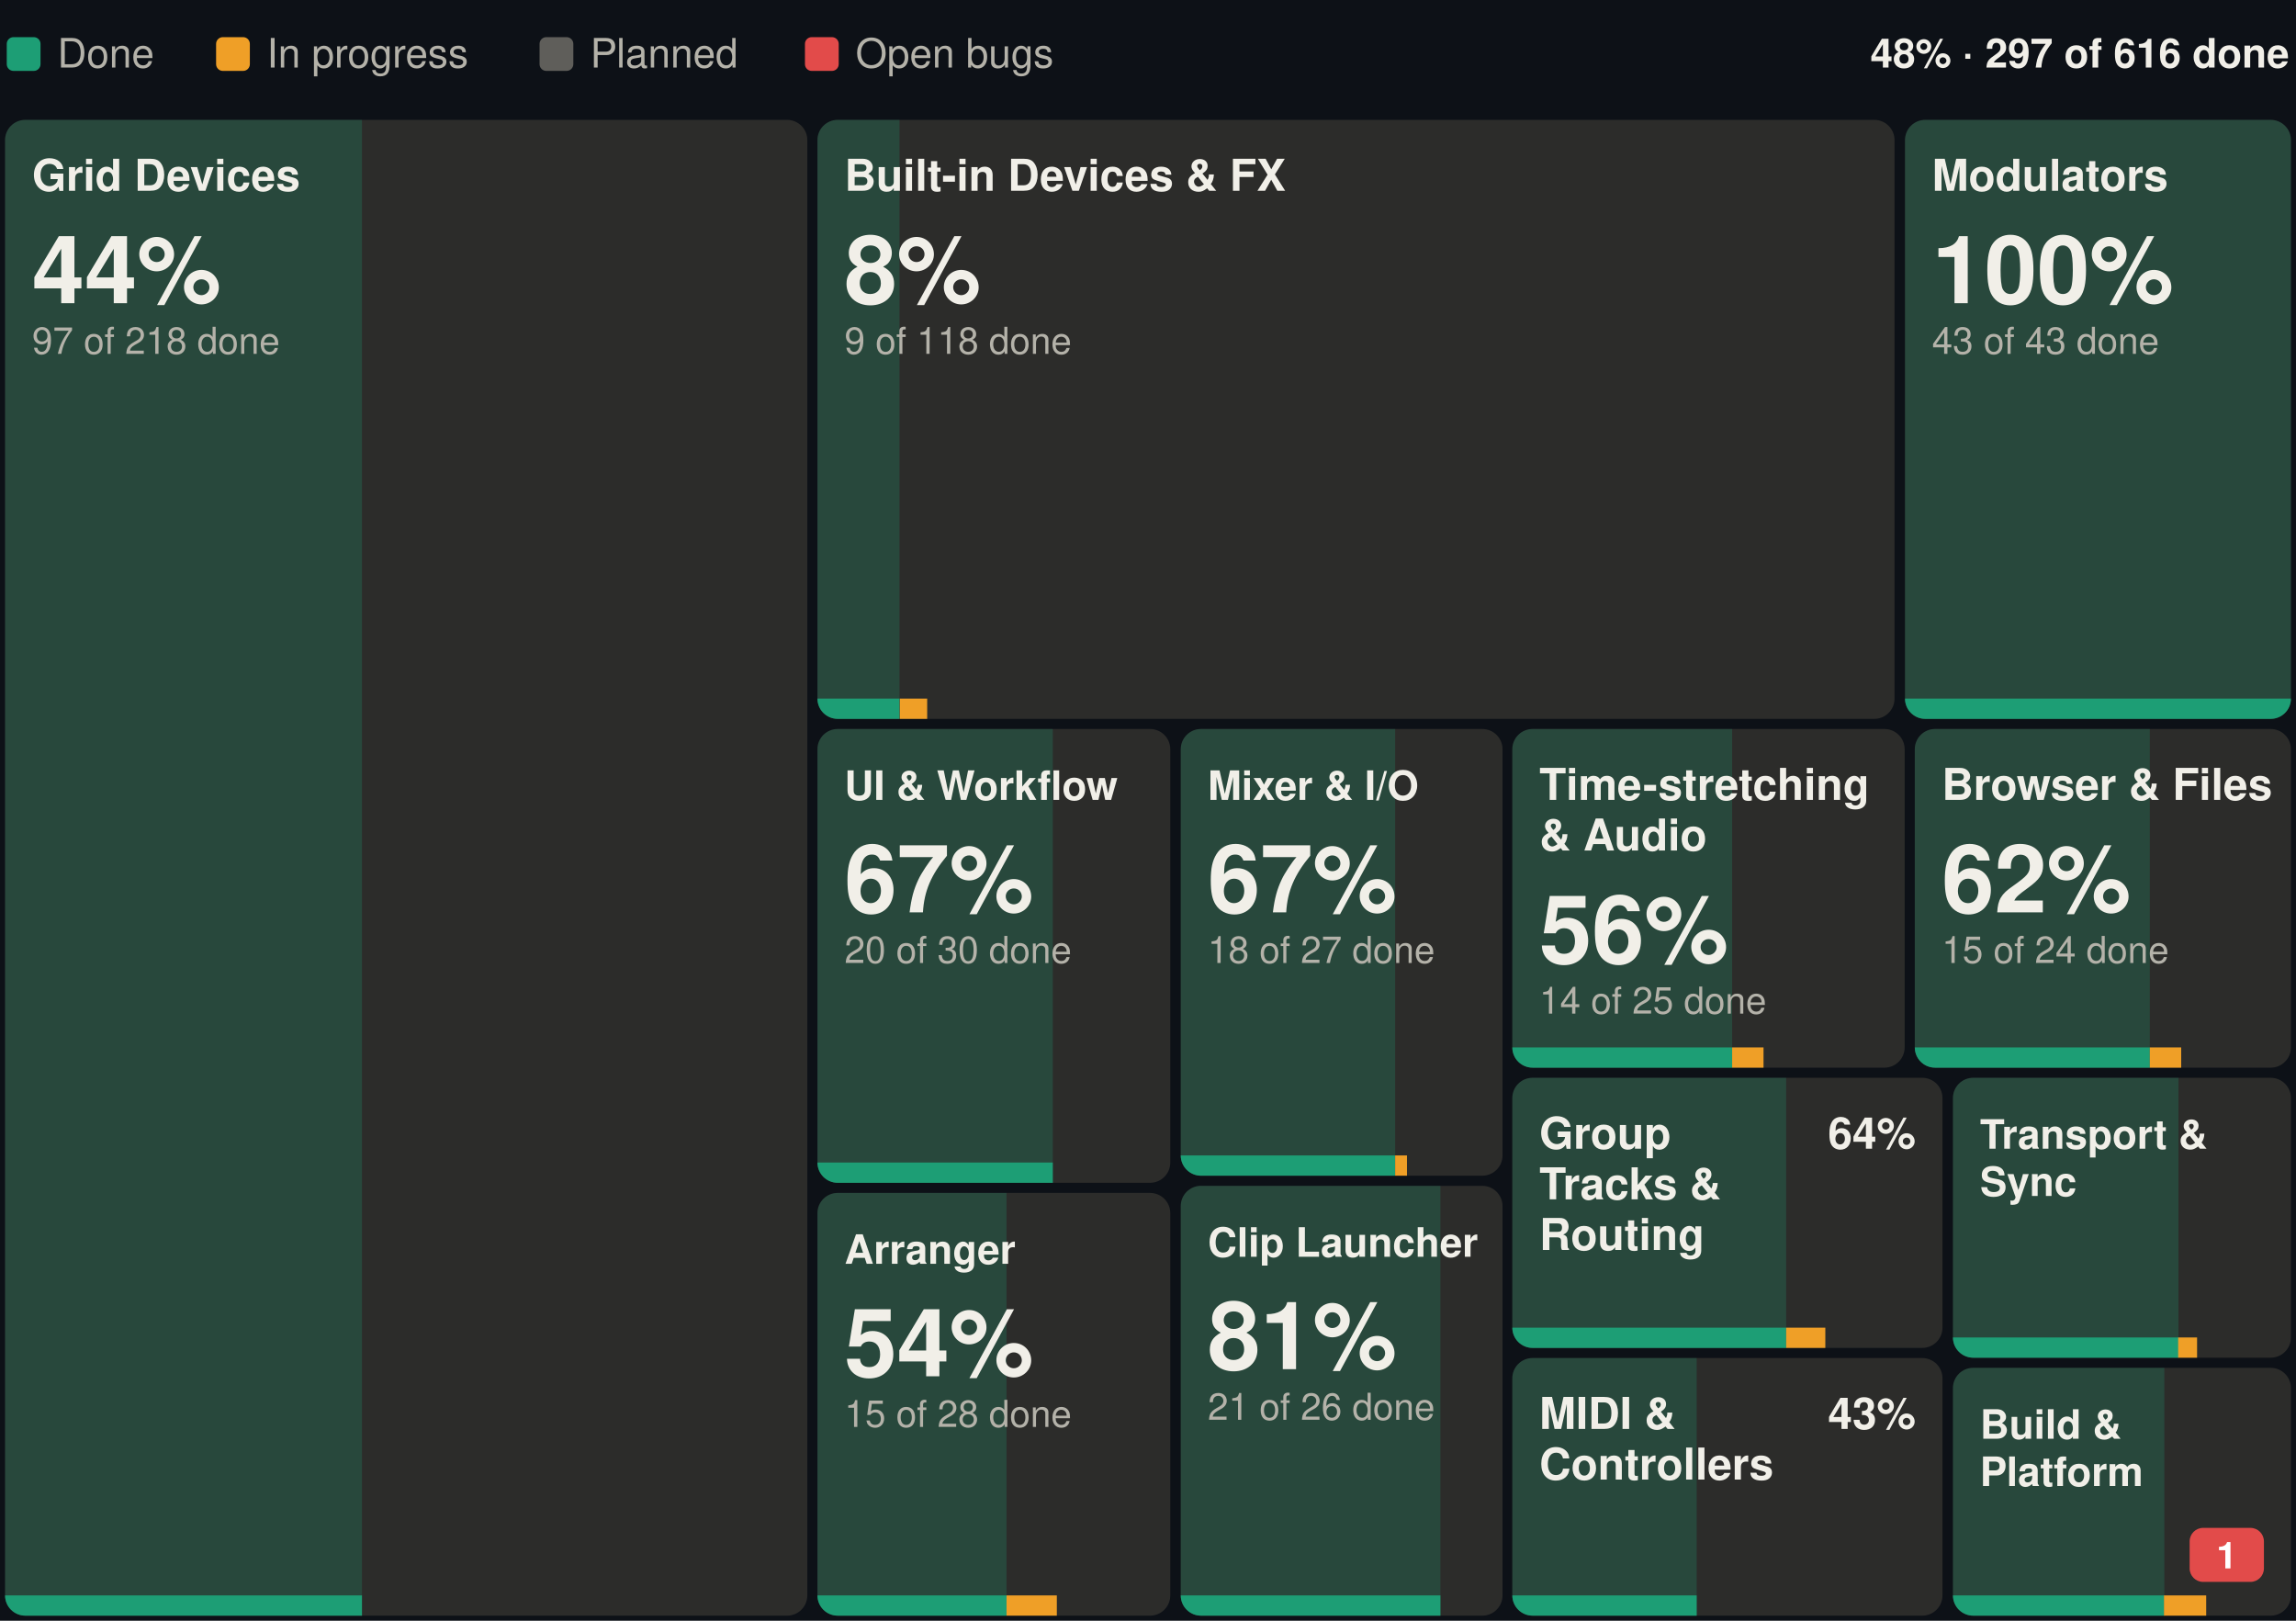
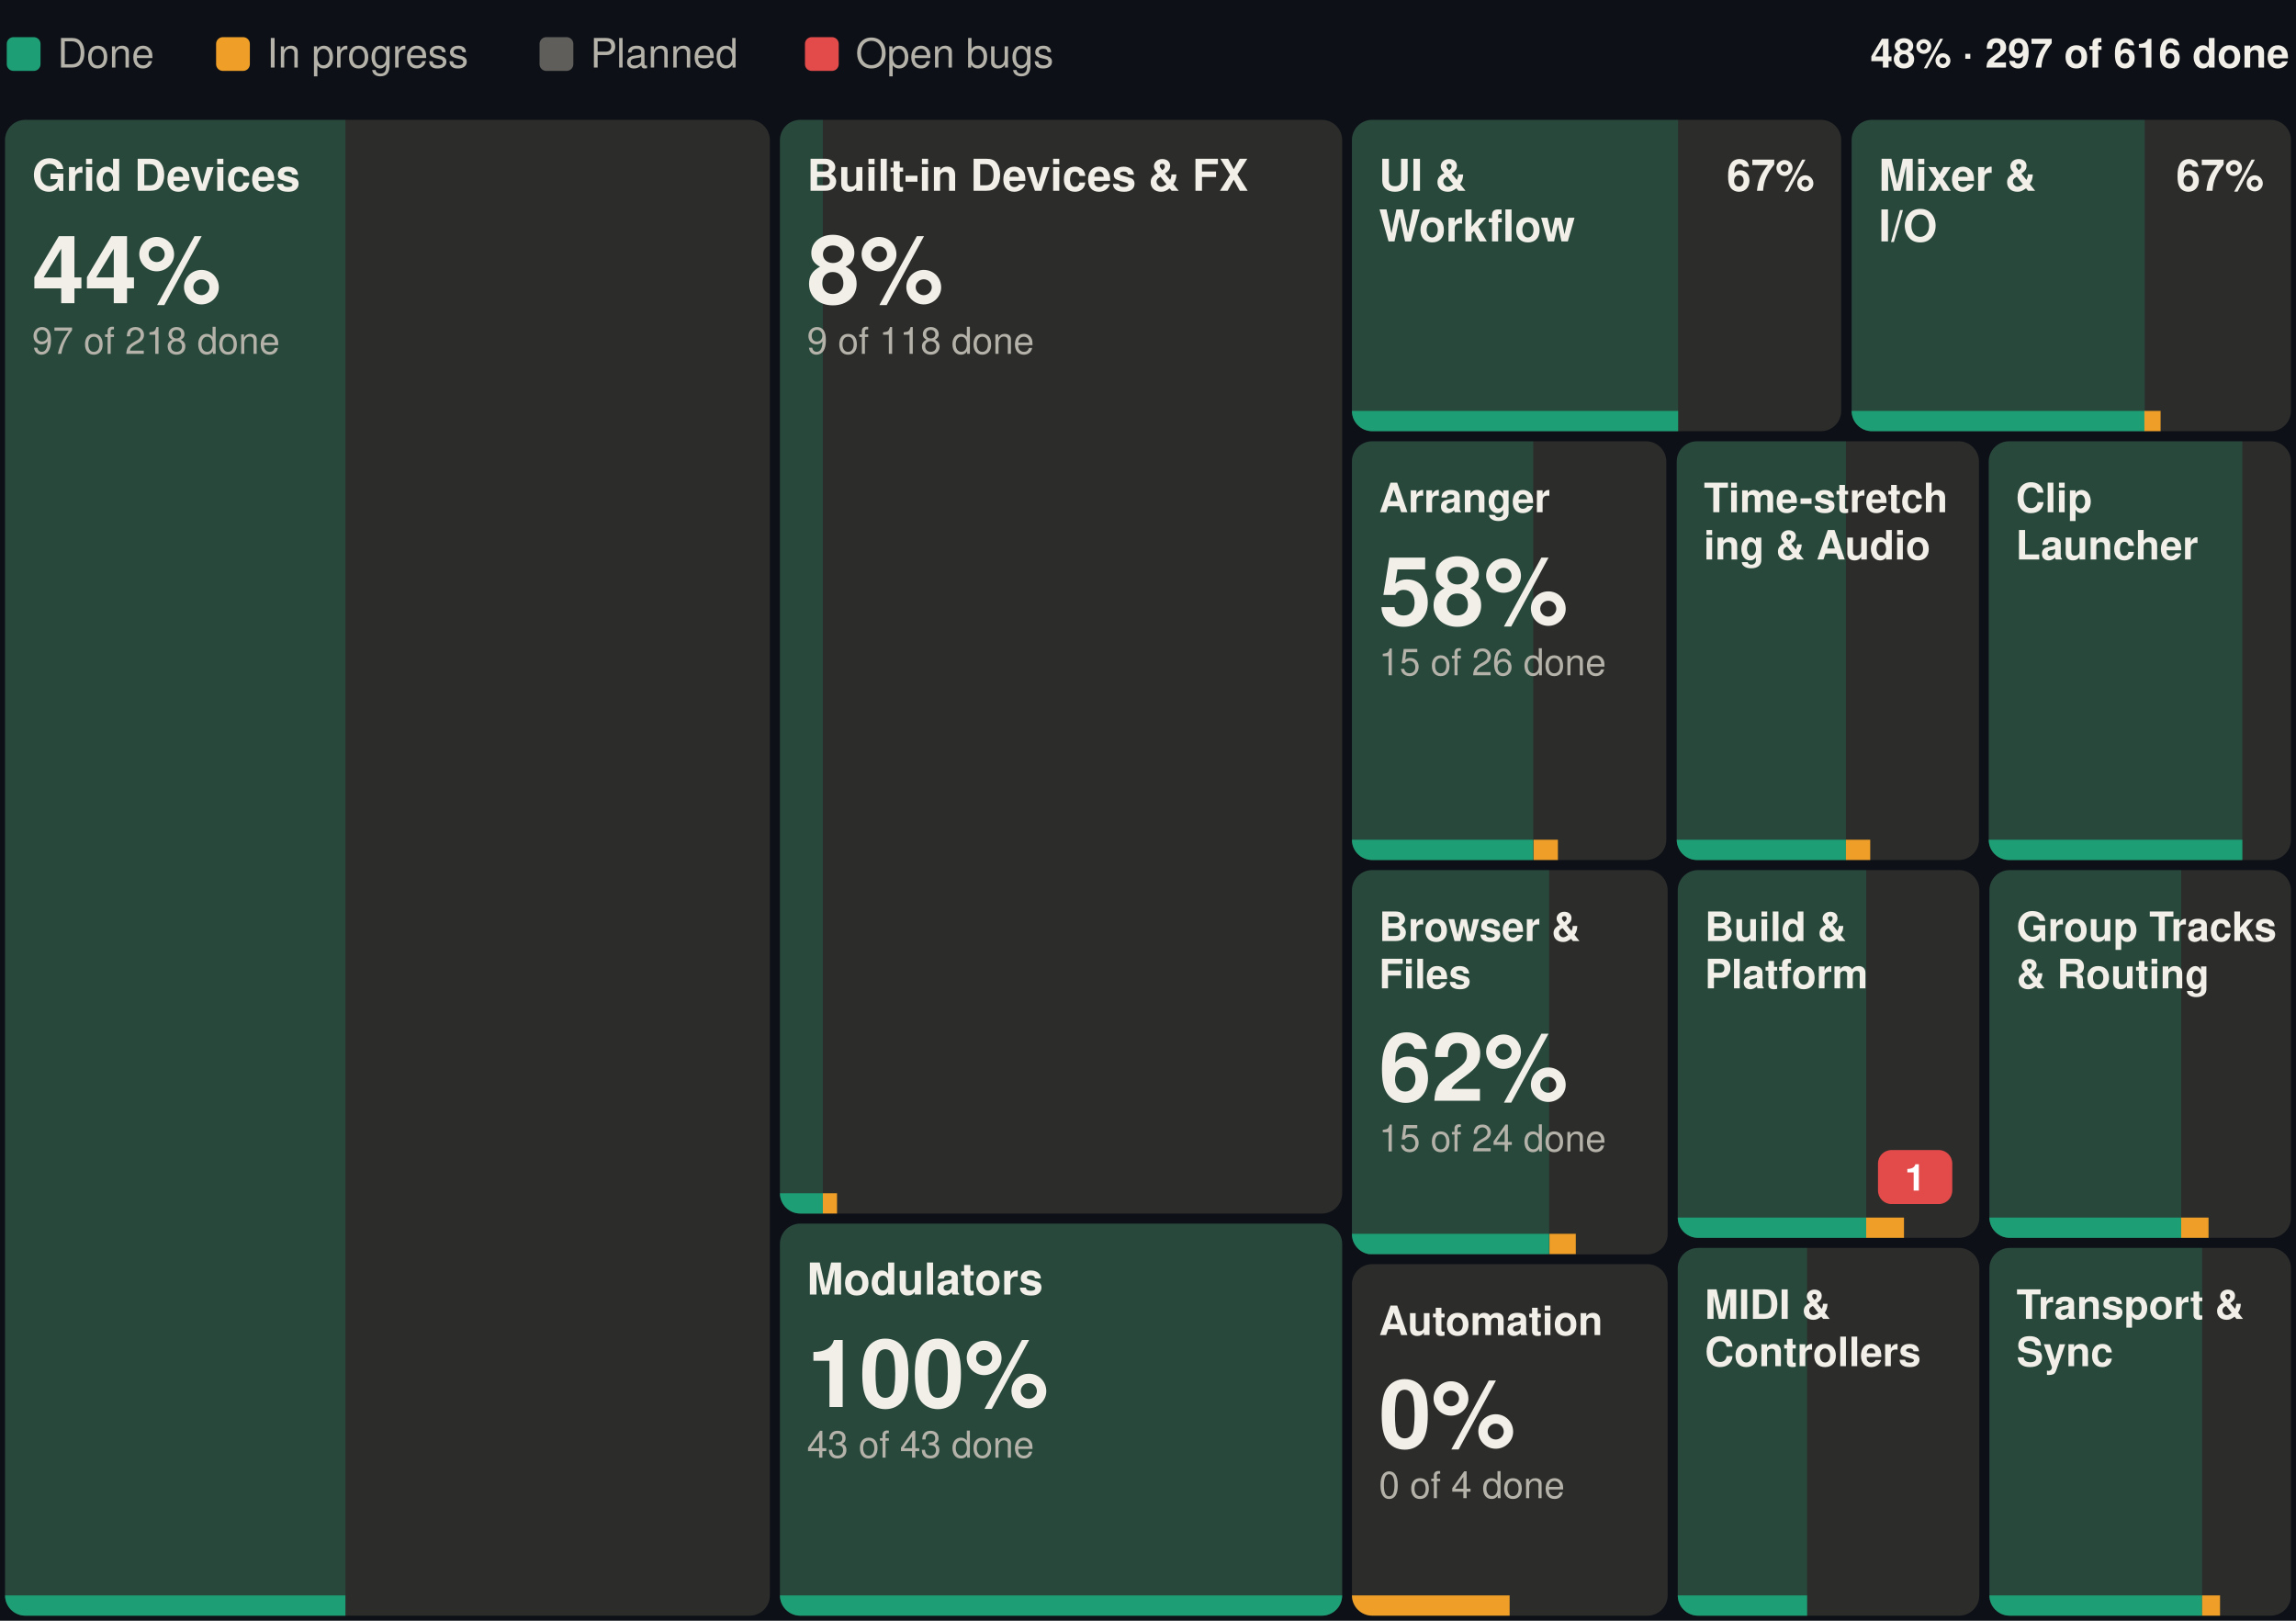
<svg xmlns="http://www.w3.org/2000/svg" width="680" height="480" viewBox="0 0 680 480" font-family="-apple-system, BlinkMacSystemFont, 'Segoe UI', Helvetica, Arial, sans-serif" role="img" aria-label="Hikaru OpenLive vs Bitwig Studio 5.1.7: 297 of 616 features done">
  <rect width="680" height="480" fill="#0d1117" />
  <text x="678.0" y="20.0" font-size="12" font-weight="600" text-anchor="end" fill="#F1EFE8">48% · 297 of 616 done</text>
  <rect x="2.0" y="11" width="10" height="10" rx="2" fill="#1D9E75" />
  <text x="17.0" y="20.0" font-size="12" fill="#B4B2A9">Done</text>
  <rect x="64.0" y="11" width="10" height="10" rx="2" fill="#EF9F27" />
  <text x="79.0" y="20.0" font-size="12" fill="#B4B2A9">In progress</text>
  <rect x="159.8" y="11" width="10" height="10" rx="2" fill="#5F5E5A" />
  <text x="174.8" y="20.0" font-size="12" fill="#B4B2A9">Planned</text>
  <rect x="238.4" y="11" width="10" height="10" rx="2" fill="#E24B4A" />
  <text x="253.4" y="20.0" font-size="12" fill="#B4B2A9">Open bugs</text>
  <g>
    <clipPath id="b0">
-       <rect x="349.7" y="351.2" width="95.3" height="127.3" rx="6" />
+       <rect x="589.0" y="130.7" width="89.5" height="124.0" rx="6" />
    </clipPath>
    <g clip-path="url(#b0)">
-       <rect x="349.7" y="351.2" width="95.3" height="127.3" fill="#2C2C2A" />
-       <rect x="349.7" y="351.2" width="76.9" height="127.3" fill="#1D9E75" fill-opacity="0.25" />
-       <rect x="349.7" y="472.5" width="76.9" height="6" fill="#1D9E75" />
+       <rect x="589.0" y="130.7" width="89.5" height="124.0" fill="#2C2C2A" />
+       <rect x="589.0" y="130.7" width="75.1" height="124.0" fill="#1D9E75" fill-opacity="0.25" />
+       <rect x="589.0" y="248.7" width="75.1" height="6" fill="#1D9E75" />
    </g>
-     <text x="357.7" y="372.2" font-size="12" font-weight="600" fill="#F1EFE8">Clip Launcher</text>
-     <text x="357.7" y="405.5" font-size="28" font-weight="600" fill="#F1EFE8">81%</text>
-     <text x="357.7" y="420.5" font-size="11" fill="#B4B2A9">21 of 26 done</text>
+     <text x="597.0" y="151.7" font-size="12" font-weight="600" fill="#F1EFE8">Clip</text>
+     <text x="597.0" y="165.7" font-size="12" font-weight="600" fill="#F1EFE8">Launcher</text>
  </g>
  <g>
    <clipPath id="b1">
-       <rect x="242.1" y="353.3" width="104.5" height="125.2" rx="6" />
+       <rect x="400.4" y="130.7" width="93.1" height="124.0" rx="6" />
    </clipPath>
    <g clip-path="url(#b1)">
-       <rect x="242.1" y="353.3" width="104.5" height="125.2" fill="#2C2C2A" />
-       <rect x="242.1" y="353.3" width="56.0" height="125.2" fill="#1D9E75" fill-opacity="0.25" />
-       <rect x="242.1" y="472.5" width="56.0" height="6" fill="#1D9E75" />
-       <rect x="298.1" y="472.5" width="14.9" height="6" fill="#EF9F27" />
+       <rect x="400.4" y="130.7" width="93.1" height="124.0" fill="#2C2C2A" />
+       <rect x="400.4" y="130.7" width="53.7" height="124.0" fill="#1D9E75" fill-opacity="0.25" />
+       <rect x="400.4" y="248.7" width="53.7" height="6" fill="#1D9E75" />
+       <rect x="454.2" y="248.7" width="7.2" height="6" fill="#EF9F27" />
    </g>
-     <text x="250.1" y="374.3" font-size="12" font-weight="600" fill="#F1EFE8">Arranger</text>
-     <text x="250.1" y="407.6" font-size="28" font-weight="600" fill="#F1EFE8">54%</text>
-     <text x="250.1" y="422.6" font-size="11" fill="#B4B2A9">15 of 28 done</text>
+     <text x="408.4" y="151.7" font-size="12" font-weight="600" fill="#F1EFE8">Arranger</text>
+     <text x="408.4" y="185.0" font-size="28" font-weight="600" fill="#F1EFE8">58%</text>
+     <text x="408.4" y="200.0" font-size="11" fill="#B4B2A9">15 of 26 done</text>
  </g>
  <g>
    <clipPath id="b2">
-       <rect x="578.4" y="319.2" width="100.1" height="82.9" rx="6" />
+       <rect x="589.2" y="369.6" width="89.3" height="108.9" rx="6" />
    </clipPath>
    <g clip-path="url(#b2)">
-       <rect x="578.4" y="319.2" width="100.1" height="82.9" fill="#2C2C2A" />
-       <rect x="578.4" y="319.2" width="66.8" height="82.9" fill="#1D9E75" fill-opacity="0.25" />
-       <rect x="578.4" y="396.1" width="66.8" height="6" fill="#1D9E75" />
-       <rect x="645.1" y="396.1" width="5.6" height="6" fill="#EF9F27" />
+       <rect x="589.2" y="369.6" width="89.3" height="108.9" fill="#2C2C2A" />
+       <rect x="589.2" y="369.6" width="63.0" height="108.9" fill="#1D9E75" fill-opacity="0.25" />
+       <rect x="589.2" y="472.5" width="63.0" height="6" fill="#1D9E75" />
+       <rect x="652.2" y="472.5" width="5.3" height="6" fill="#EF9F27" />
    </g>
-     <text x="586.4" y="340.2" font-size="12" font-weight="600" fill="#F1EFE8">Transport &amp;</text>
-     <text x="586.4" y="354.2" font-size="12" font-weight="600" fill="#F1EFE8">Sync</text>
+     <text x="597.2" y="390.6" font-size="12" font-weight="600" fill="#F1EFE8">Transport &amp;</text>
+     <text x="597.2" y="404.6" font-size="12" font-weight="600" fill="#F1EFE8">Sync</text>
  </g>
  <g>
    <clipPath id="b3">
-       <rect x="447.9" y="319.2" width="127.4" height="80.0" rx="6" />
+       <rect x="589.2" y="257.7" width="89.3" height="108.9" rx="6" />
    </clipPath>
    <g clip-path="url(#b3)">
-       <rect x="447.9" y="319.2" width="127.4" height="80.0" fill="#2C2C2A" />
-       <rect x="447.9" y="319.2" width="81.1" height="80.0" fill="#1D9E75" fill-opacity="0.25" />
-       <rect x="447.9" y="393.2" width="81.1" height="6" fill="#1D9E75" />
-       <rect x="529.0" y="393.2" width="11.6" height="6" fill="#EF9F27" />
+       <rect x="589.2" y="257.7" width="89.3" height="108.9" fill="#2C2C2A" />
+       <rect x="589.2" y="257.7" width="56.8" height="108.9" fill="#1D9E75" fill-opacity="0.25" />
+       <rect x="589.2" y="360.6" width="56.8" height="6" fill="#1D9E75" />
+       <rect x="646.0" y="360.6" width="8.1" height="6" fill="#EF9F27" />
    </g>
-     <text x="455.9" y="340.2" font-size="13" font-weight="600" fill="#F1EFE8">Group</text>
-     <text x="455.9" y="355.2" font-size="13" font-weight="600" fill="#F1EFE8">Tracks &amp;</text>
-     <text x="455.9" y="370.2" font-size="13" font-weight="600" fill="#F1EFE8">Routing</text>
-     <text x="567.4" y="340.2" font-size="13" font-weight="600" text-anchor="end" fill="#F1EFE8">64%</text>
+     <text x="597.2" y="278.7" font-size="12" font-weight="600" fill="#F1EFE8">Group Tracks</text>
+     <text x="597.2" y="292.7" font-size="12" font-weight="600" fill="#F1EFE8">&amp; Routing</text>
  </g>
  <g>
    <clipPath id="b4">
-       <rect x="447.9" y="215.9" width="116.2" height="100.3" rx="6" />
+       <rect x="496.6" y="130.7" width="89.5" height="124.0" rx="6" />
    </clipPath>
    <g clip-path="url(#b4)">
-       <rect x="447.9" y="215.9" width="116.2" height="100.3" fill="#2C2C2A" />
-       <rect x="447.9" y="215.9" width="65.1" height="100.3" fill="#1D9E75" fill-opacity="0.25" />
-       <rect x="447.9" y="310.2" width="65.1" height="6" fill="#1D9E75" />
-       <rect x="513.0" y="310.2" width="9.3" height="6" fill="#EF9F27" />
+       <rect x="496.6" y="130.7" width="89.5" height="124.0" fill="#2C2C2A" />
+       <rect x="496.6" y="130.7" width="50.1" height="124.0" fill="#1D9E75" fill-opacity="0.25" />
+       <rect x="496.6" y="248.7" width="50.1" height="6" fill="#1D9E75" />
+       <rect x="546.7" y="248.7" width="7.2" height="6" fill="#EF9F27" />
    </g>
-     <text x="455.9" y="236.9" font-size="13" font-weight="600" fill="#F1EFE8">Time-stretching</text>
-     <text x="455.9" y="251.9" font-size="13" font-weight="600" fill="#F1EFE8">&amp; Audio</text>
-     <text x="455.9" y="285.2" font-size="28" font-weight="600" fill="#F1EFE8">56%</text>
-     <text x="455.9" y="300.2" font-size="11" fill="#B4B2A9">14 of 25 done</text>
+     <text x="504.6" y="151.7" font-size="12" font-weight="600" fill="#F1EFE8">Time-stretch</text>
+     <text x="504.6" y="165.7" font-size="12" font-weight="600" fill="#F1EFE8">ing &amp; Audio</text>
  </g>
  <g>
    <clipPath id="b5">
-       <rect x="242.1" y="35.5" width="319.0" height="177.4" rx="6" />
+       <rect x="231.0" y="35.5" width="166.5" height="323.9" rx="6" />
    </clipPath>
    <g clip-path="url(#b5)">
-       <rect x="242.1" y="35.5" width="319.0" height="177.4" fill="#2C2C2A" />
-       <rect x="242.1" y="35.5" width="24.3" height="177.4" fill="#1D9E75" fill-opacity="0.25" />
-       <rect x="242.1" y="206.9" width="24.3" height="6" fill="#1D9E75" />
-       <rect x="266.5" y="206.9" width="8.1" height="6" fill="#EF9F27" />
+       <rect x="231.0" y="35.5" width="166.5" height="323.9" fill="#2C2C2A" />
+       <rect x="231.0" y="35.5" width="12.7" height="323.9" fill="#1D9E75" fill-opacity="0.25" />
+       <rect x="231.0" y="353.4" width="12.7" height="6" fill="#1D9E75" />
+       <rect x="243.7" y="353.4" width="4.2" height="6" fill="#EF9F27" />
    </g>
-     <text x="250.1" y="56.5" font-size="13" font-weight="600" fill="#F1EFE8">Built-in Devices &amp; FX</text>
-     <text x="250.1" y="89.8" font-size="28" font-weight="600" fill="#F1EFE8">8%</text>
-     <text x="250.1" y="104.8" font-size="11" fill="#B4B2A9">9 of 118 done</text>
+     <text x="239.0" y="56.5" font-size="13" font-weight="600" fill="#F1EFE8">Built-in Devices &amp; FX</text>
+     <text x="239.0" y="89.8" font-size="28" font-weight="600" fill="#F1EFE8">8%</text>
+     <text x="239.0" y="104.8" font-size="11" fill="#B4B2A9">9 of 118 done</text>
  </g>
  <g>
    <clipPath id="b6">
-       <rect x="564.2" y="35.5" width="114.3" height="177.4" rx="6" />
+       <rect x="231.0" y="362.4" width="166.5" height="116.1" rx="6" />
    </clipPath>
    <g clip-path="url(#b6)">
-       <rect x="564.2" y="35.5" width="114.3" height="177.4" fill="#2C2C2A" />
-       <rect x="564.2" y="35.5" width="114.3" height="177.4" fill="#1D9E75" fill-opacity="0.25" />
-       <rect x="564.2" y="206.9" width="114.3" height="6" fill="#1D9E75" />
+       <rect x="231.0" y="362.4" width="166.5" height="116.1" fill="#2C2C2A" />
+       <rect x="231.0" y="362.4" width="166.5" height="116.1" fill="#1D9E75" fill-opacity="0.25" />
+       <rect x="231.0" y="472.5" width="166.5" height="6" fill="#1D9E75" />
    </g>
-     <text x="572.2" y="56.5" font-size="13" font-weight="600" fill="#F1EFE8">Modulators</text>
-     <text x="572.2" y="89.8" font-size="28" font-weight="600" fill="#F1EFE8">100%</text>
-     <text x="572.2" y="104.8" font-size="11" fill="#B4B2A9">43 of 43 done</text>
+     <text x="239.0" y="383.4" font-size="13" font-weight="600" fill="#F1EFE8">Modulators</text>
+     <text x="239.0" y="416.7" font-size="28" font-weight="600" fill="#F1EFE8">100%</text>
+     <text x="239.0" y="431.7" font-size="11" fill="#B4B2A9">43 of 43 done</text>
  </g>
  <g>
    <clipPath id="b7">
-       <rect x="1.5" y="35.5" width="237.6" height="443.0" rx="6" />
+       <rect x="1.5" y="35.5" width="226.5" height="443.0" rx="6" />
    </clipPath>
    <g clip-path="url(#b7)">
-       <rect x="1.5" y="35.5" width="237.6" height="443.0" fill="#2C2C2A" />
-       <rect x="1.5" y="35.5" width="105.7" height="443.0" fill="#1D9E75" fill-opacity="0.25" />
-       <rect x="1.5" y="472.5" width="105.7" height="6" fill="#1D9E75" />
+       <rect x="1.5" y="35.5" width="226.5" height="443.0" fill="#2C2C2A" />
+       <rect x="1.5" y="35.5" width="100.8" height="443.0" fill="#1D9E75" fill-opacity="0.25" />
+       <rect x="1.5" y="472.5" width="100.8" height="6" fill="#1D9E75" />
    </g>
    <text x="9.5" y="56.5" font-size="13" font-weight="600" fill="#F1EFE8">Grid Devices</text>
    <text x="9.5" y="89.8" font-size="28" font-weight="600" fill="#F1EFE8">44%</text>
    <text x="9.5" y="104.8" font-size="11" fill="#B4B2A9">97 of 218 done</text>
  </g>
  <g>
    <clipPath id="b8">
-       <rect x="349.7" y="215.9" width="95.3" height="132.3" rx="6" />
+       <rect x="548.4" y="35.5" width="130.1" height="92.2" rx="6" />
    </clipPath>
    <g clip-path="url(#b8)">
-       <rect x="349.7" y="215.9" width="95.3" height="132.3" fill="#2C2C2A" />
-       <rect x="349.7" y="215.9" width="63.5" height="132.3" fill="#1D9E75" fill-opacity="0.25" />
-       <rect x="349.7" y="342.2" width="63.5" height="6" fill="#1D9E75" />
-       <rect x="413.2" y="342.2" width="3.5" height="6" fill="#EF9F27" />
+       <rect x="548.4" y="35.5" width="130.1" height="92.2" fill="#2C2C2A" />
+       <rect x="548.4" y="35.5" width="86.8" height="92.2" fill="#1D9E75" fill-opacity="0.25" />
+       <rect x="548.4" y="121.7" width="86.8" height="6" fill="#1D9E75" />
+       <rect x="635.1" y="121.7" width="4.8" height="6" fill="#EF9F27" />
    </g>
-     <text x="357.7" y="236.9" font-size="12" font-weight="600" fill="#F1EFE8">Mixer &amp; I/O</text>
-     <text x="357.7" y="270.2" font-size="28" font-weight="600" fill="#F1EFE8">67%</text>
-     <text x="357.7" y="285.2" font-size="11" fill="#B4B2A9">18 of 27 done</text>
+     <text x="556.4" y="56.5" font-size="13" font-weight="600" fill="#F1EFE8">Mixer &amp;</text>
+     <text x="556.4" y="71.5" font-size="13" font-weight="600" fill="#F1EFE8">I/O</text>
+     <text x="670.5" y="56.5" font-size="13" font-weight="600" text-anchor="end" fill="#F1EFE8">67%</text>
  </g>
  <g>
    <clipPath id="b9">
-       <rect x="567.1" y="215.9" width="111.4" height="100.3" rx="6" />
+       <rect x="400.4" y="257.7" width="93.5" height="113.8" rx="6" />
    </clipPath>
    <g clip-path="url(#b9)">
-       <rect x="567.1" y="215.9" width="111.4" height="100.3" fill="#2C2C2A" />
-       <rect x="567.1" y="215.9" width="69.6" height="100.3" fill="#1D9E75" fill-opacity="0.25" />
-       <rect x="567.1" y="310.2" width="69.6" height="6" fill="#1D9E75" />
-       <rect x="636.7" y="310.2" width="9.3" height="6" fill="#EF9F27" />
+       <rect x="400.4" y="257.7" width="93.5" height="113.8" fill="#2C2C2A" />
+       <rect x="400.4" y="257.7" width="58.4" height="113.8" fill="#1D9E75" fill-opacity="0.25" />
+       <rect x="400.4" y="365.4" width="58.4" height="6" fill="#1D9E75" />
+       <rect x="458.9" y="365.4" width="7.8" height="6" fill="#EF9F27" />
    </g>
-     <text x="575.1" y="236.9" font-size="13" font-weight="600" fill="#F1EFE8">Browser &amp; Files</text>
-     <text x="575.1" y="270.2" font-size="28" font-weight="600" fill="#F1EFE8">62%</text>
-     <text x="575.1" y="285.2" font-size="11" fill="#B4B2A9">15 of 24 done</text>
+     <text x="408.4" y="278.7" font-size="12" font-weight="600" fill="#F1EFE8">Browser &amp;</text>
+     <text x="408.4" y="292.7" font-size="12" font-weight="600" fill="#F1EFE8">Files</text>
+     <text x="408.4" y="326.0" font-size="28" font-weight="600" fill="#F1EFE8">62%</text>
+     <text x="408.4" y="341.0" font-size="11" fill="#B4B2A9">15 of 24 done</text>
  </g>
  <g>
    <clipPath id="b10">
-       <rect x="447.9" y="402.2" width="127.4" height="76.3" rx="6" />
+       <rect x="496.9" y="369.6" width="89.3" height="108.9" rx="6" />
    </clipPath>
    <g clip-path="url(#b10)">
-       <rect x="447.9" y="402.2" width="127.4" height="76.3" fill="#2C2C2A" />
-       <rect x="447.9" y="402.2" width="54.6" height="76.3" fill="#1D9E75" fill-opacity="0.25" />
-       <rect x="447.9" y="472.5" width="54.6" height="6" fill="#1D9E75" />
+       <rect x="496.9" y="369.6" width="89.3" height="108.9" fill="#2C2C2A" />
+       <rect x="496.9" y="369.6" width="38.3" height="108.9" fill="#1D9E75" fill-opacity="0.25" />
+       <rect x="496.9" y="472.5" width="38.3" height="6" fill="#1D9E75" />
    </g>
-     <text x="455.9" y="423.2" font-size="13" font-weight="600" fill="#F1EFE8">MIDI &amp;</text>
-     <text x="455.9" y="438.2" font-size="13" font-weight="600" fill="#F1EFE8">Controllers</text>
-     <text x="567.4" y="423.2" font-size="13" font-weight="600" text-anchor="end" fill="#F1EFE8">43%</text>
+     <text x="504.9" y="390.6" font-size="12" font-weight="600" fill="#F1EFE8">MIDI &amp;</text>
+     <text x="504.9" y="404.6" font-size="12" font-weight="600" fill="#F1EFE8">Controllers</text>
  </g>
  <g>
    <clipPath id="b11">
-       <rect x="242.1" y="215.9" width="104.5" height="134.4" rx="6" />
+       <rect x="400.4" y="35.5" width="144.9" height="92.2" rx="6" />
    </clipPath>
    <g clip-path="url(#b11)">
-       <rect x="242.1" y="215.9" width="104.5" height="134.4" fill="#2C2C2A" />
-       <rect x="242.1" y="215.9" width="69.7" height="134.4" fill="#1D9E75" fill-opacity="0.25" />
-       <rect x="242.1" y="344.3" width="69.7" height="6" fill="#1D9E75" />
+       <rect x="400.4" y="35.5" width="144.9" height="92.2" fill="#2C2C2A" />
+       <rect x="400.4" y="35.5" width="96.6" height="92.2" fill="#1D9E75" fill-opacity="0.25" />
+       <rect x="400.4" y="121.7" width="96.6" height="6" fill="#1D9E75" />
    </g>
-     <text x="250.1" y="236.9" font-size="12" font-weight="600" fill="#F1EFE8">UI &amp; Workflow</text>
-     <text x="250.1" y="270.2" font-size="28" font-weight="600" fill="#F1EFE8">67%</text>
-     <text x="250.1" y="285.2" font-size="11" fill="#B4B2A9">20 of 30 done</text>
+     <text x="408.4" y="56.5" font-size="13" font-weight="600" fill="#F1EFE8">UI &amp;</text>
+     <text x="408.4" y="71.5" font-size="13" font-weight="600" fill="#F1EFE8">Workflow</text>
+     <text x="537.4" y="56.5" font-size="13" font-weight="600" text-anchor="end" fill="#F1EFE8">67%</text>
  </g>
  <g>
    <clipPath id="b12">
-       <rect x="578.4" y="405.1" width="100.1" height="73.4" rx="6" />
+       <rect x="496.9" y="257.7" width="89.3" height="108.9" rx="6" />
    </clipPath>
    <g clip-path="url(#b12)">
-       <rect x="578.4" y="405.1" width="100.1" height="73.4" fill="#2C2C2A" />
-       <rect x="578.4" y="405.1" width="62.6" height="73.4" fill="#1D9E75" fill-opacity="0.25" />
-       <rect x="578.4" y="472.5" width="62.6" height="6" fill="#1D9E75" />
-       <rect x="640.9" y="472.5" width="12.5" height="6" fill="#EF9F27" />
+       <rect x="496.9" y="257.7" width="89.3" height="108.9" fill="#2C2C2A" />
+       <rect x="496.9" y="257.7" width="55.8" height="108.9" fill="#1D9E75" fill-opacity="0.25" />
+       <rect x="496.9" y="360.6" width="55.8" height="6" fill="#1D9E75" />
+       <rect x="552.7" y="360.6" width="11.2" height="6" fill="#EF9F27" />
    </g>
-     <text x="586.4" y="426.1" font-size="12" font-weight="600" fill="#F1EFE8">Build &amp;</text>
-     <text x="586.4" y="440.1" font-size="12" font-weight="600" fill="#F1EFE8">Platform</text>
-     <rect x="648.5" y="452.5" width="22.0" height="16.0" rx="4" fill="#E24B4A" />
-     <text x="659.5" y="464.5" font-size="11" font-weight="600" text-anchor="middle" fill="#ffffff">1</text>
+     <text x="504.9" y="278.7" font-size="12" font-weight="600" fill="#F1EFE8">Build &amp;</text>
+     <text x="504.9" y="292.7" font-size="12" font-weight="600" fill="#F1EFE8">Platform</text>
+     <rect x="556.2" y="340.6" width="22.0" height="16.0" rx="4" fill="#E24B4A" />
+     <text x="567.2" y="352.6" font-size="11" font-weight="600" text-anchor="middle" fill="#ffffff">1</text>
+   </g>
+   <g>
+     <clipPath id="b13">
+       <rect x="400.4" y="374.4" width="93.5" height="104.1" rx="6" />
+     </clipPath>
+     <g clip-path="url(#b13)">
+       <rect x="400.4" y="374.4" width="93.5" height="104.1" fill="#2C2C2A" />
+       <rect x="400.4" y="472.5" width="46.7" height="6" fill="#EF9F27" />
+     </g>
+     <text x="408.4" y="395.4" font-size="12" font-weight="600" fill="#F1EFE8">Automation</text>
+     <text x="408.4" y="428.7" font-size="28" font-weight="600" fill="#F1EFE8">0%</text>
+     <text x="408.4" y="443.7" font-size="11" fill="#B4B2A9">0 of 4 done</text>
  </g>
</svg>
